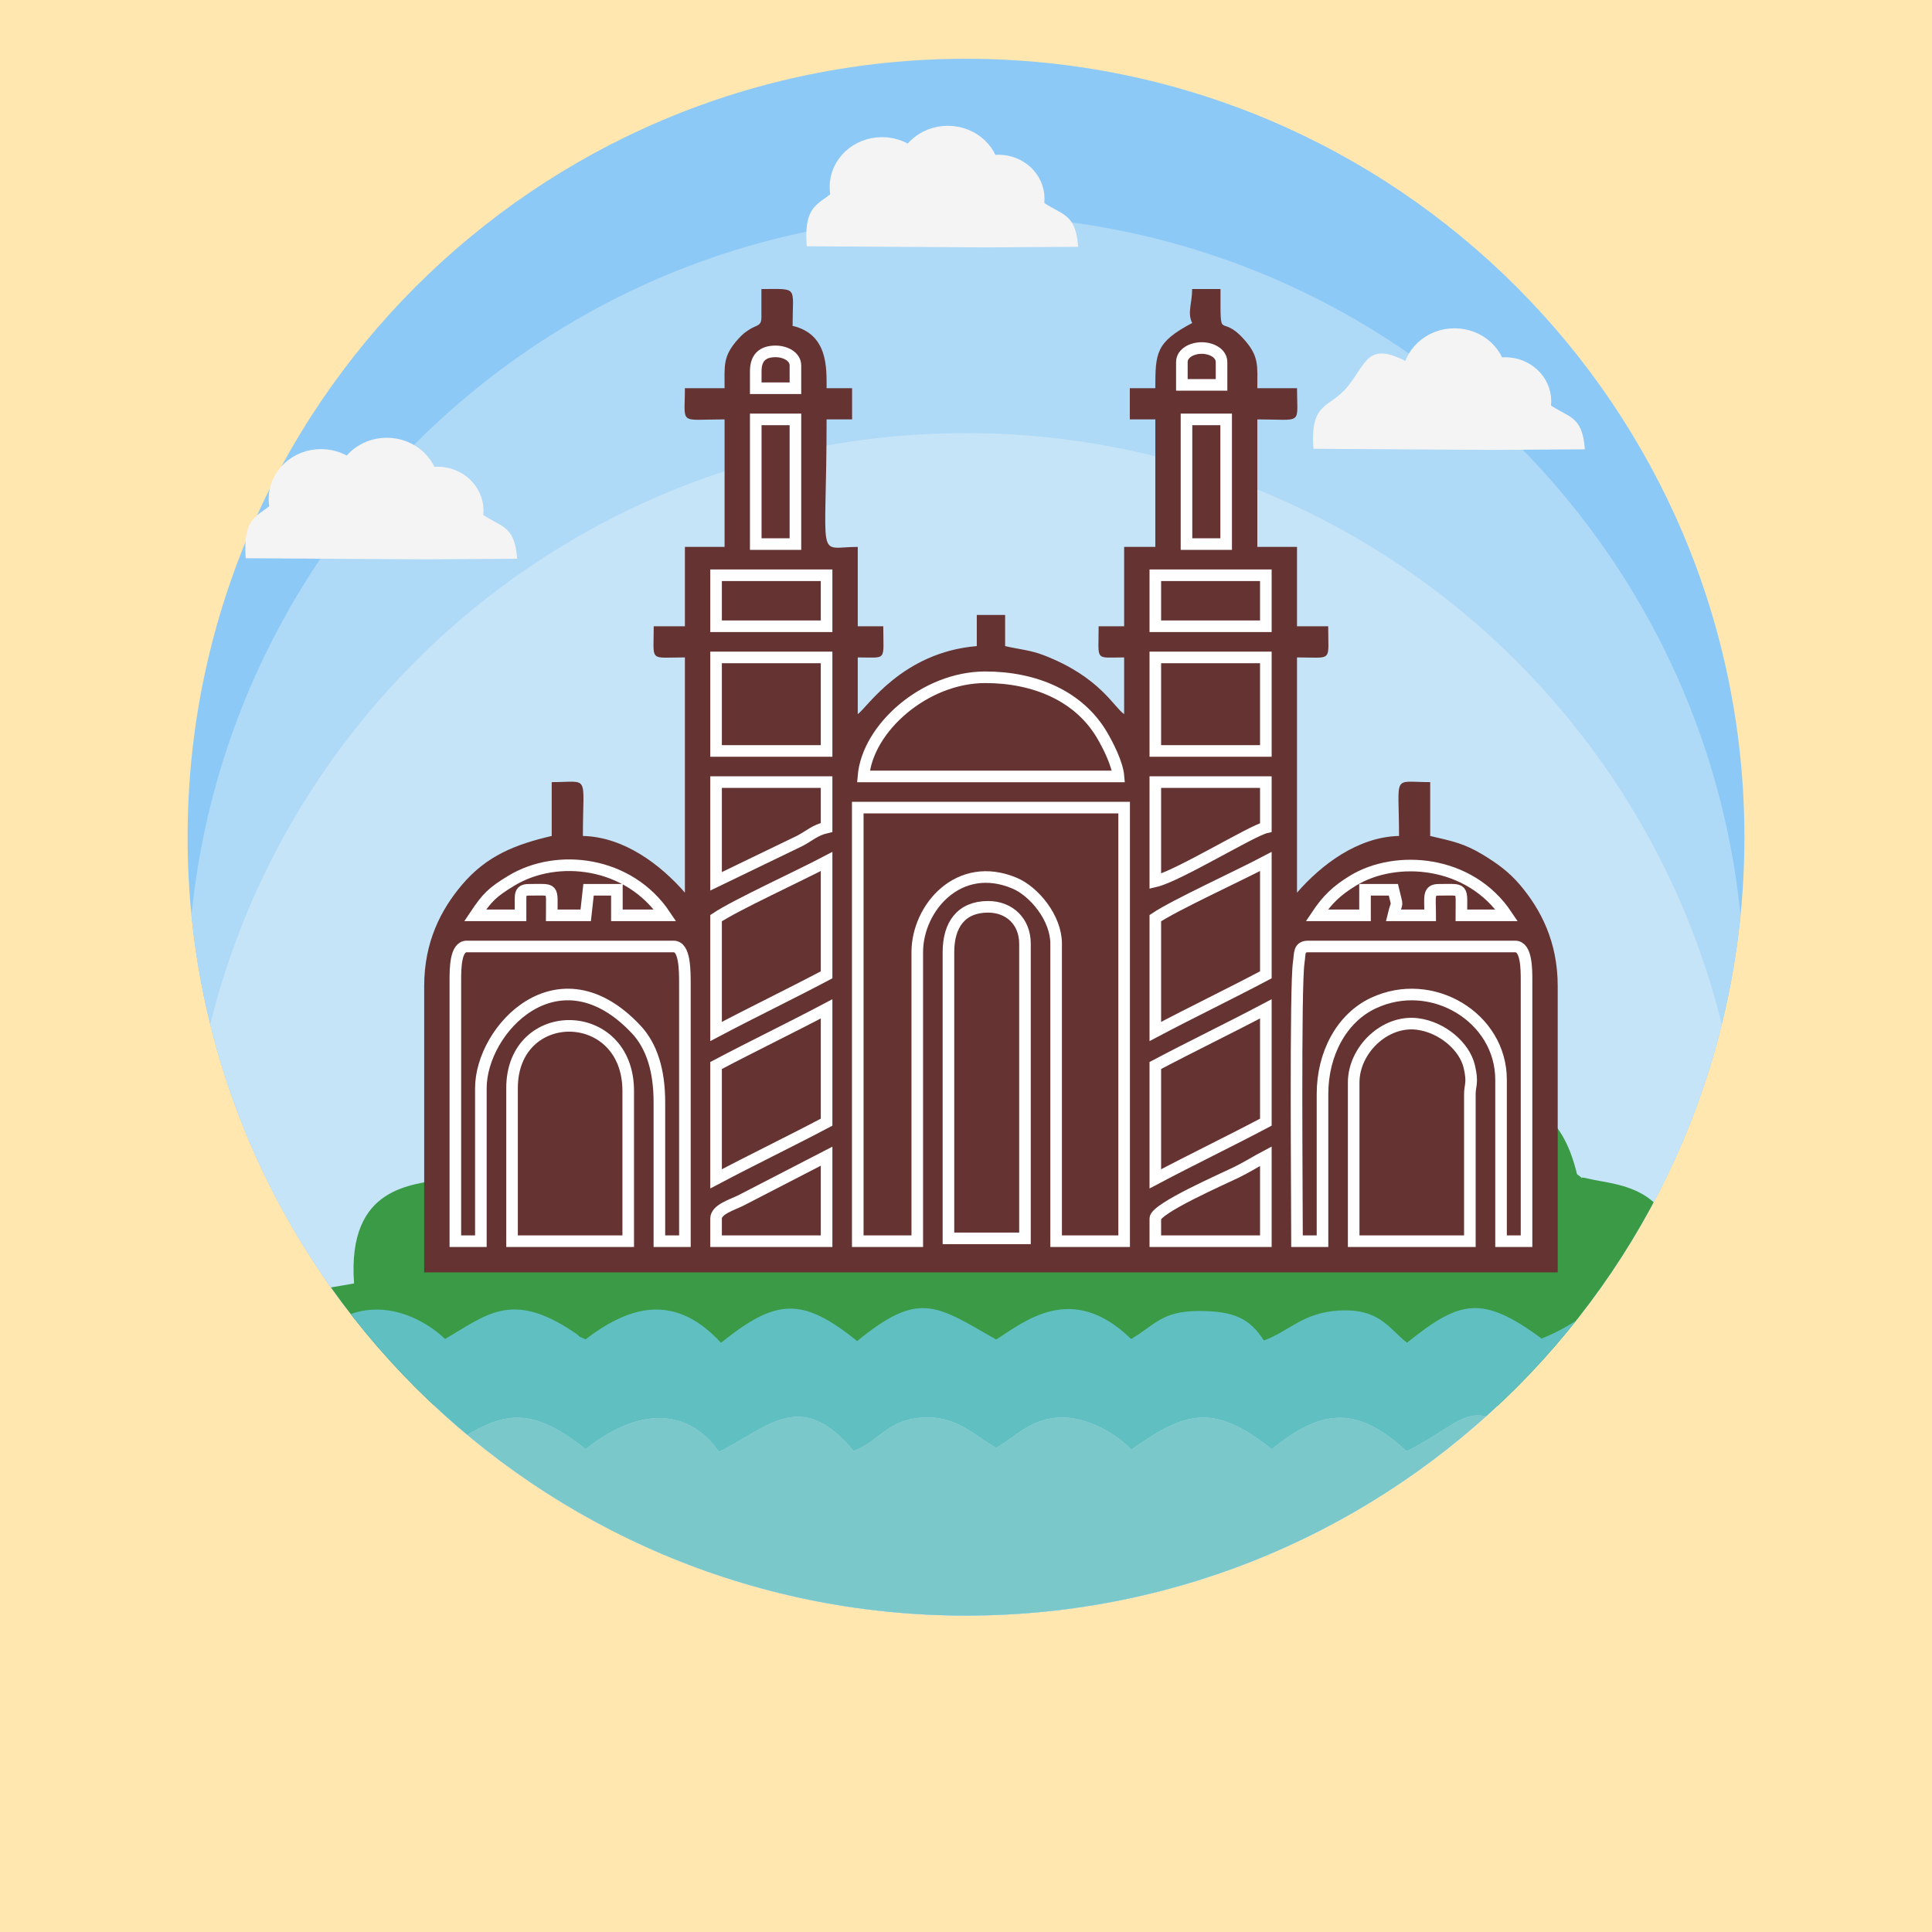
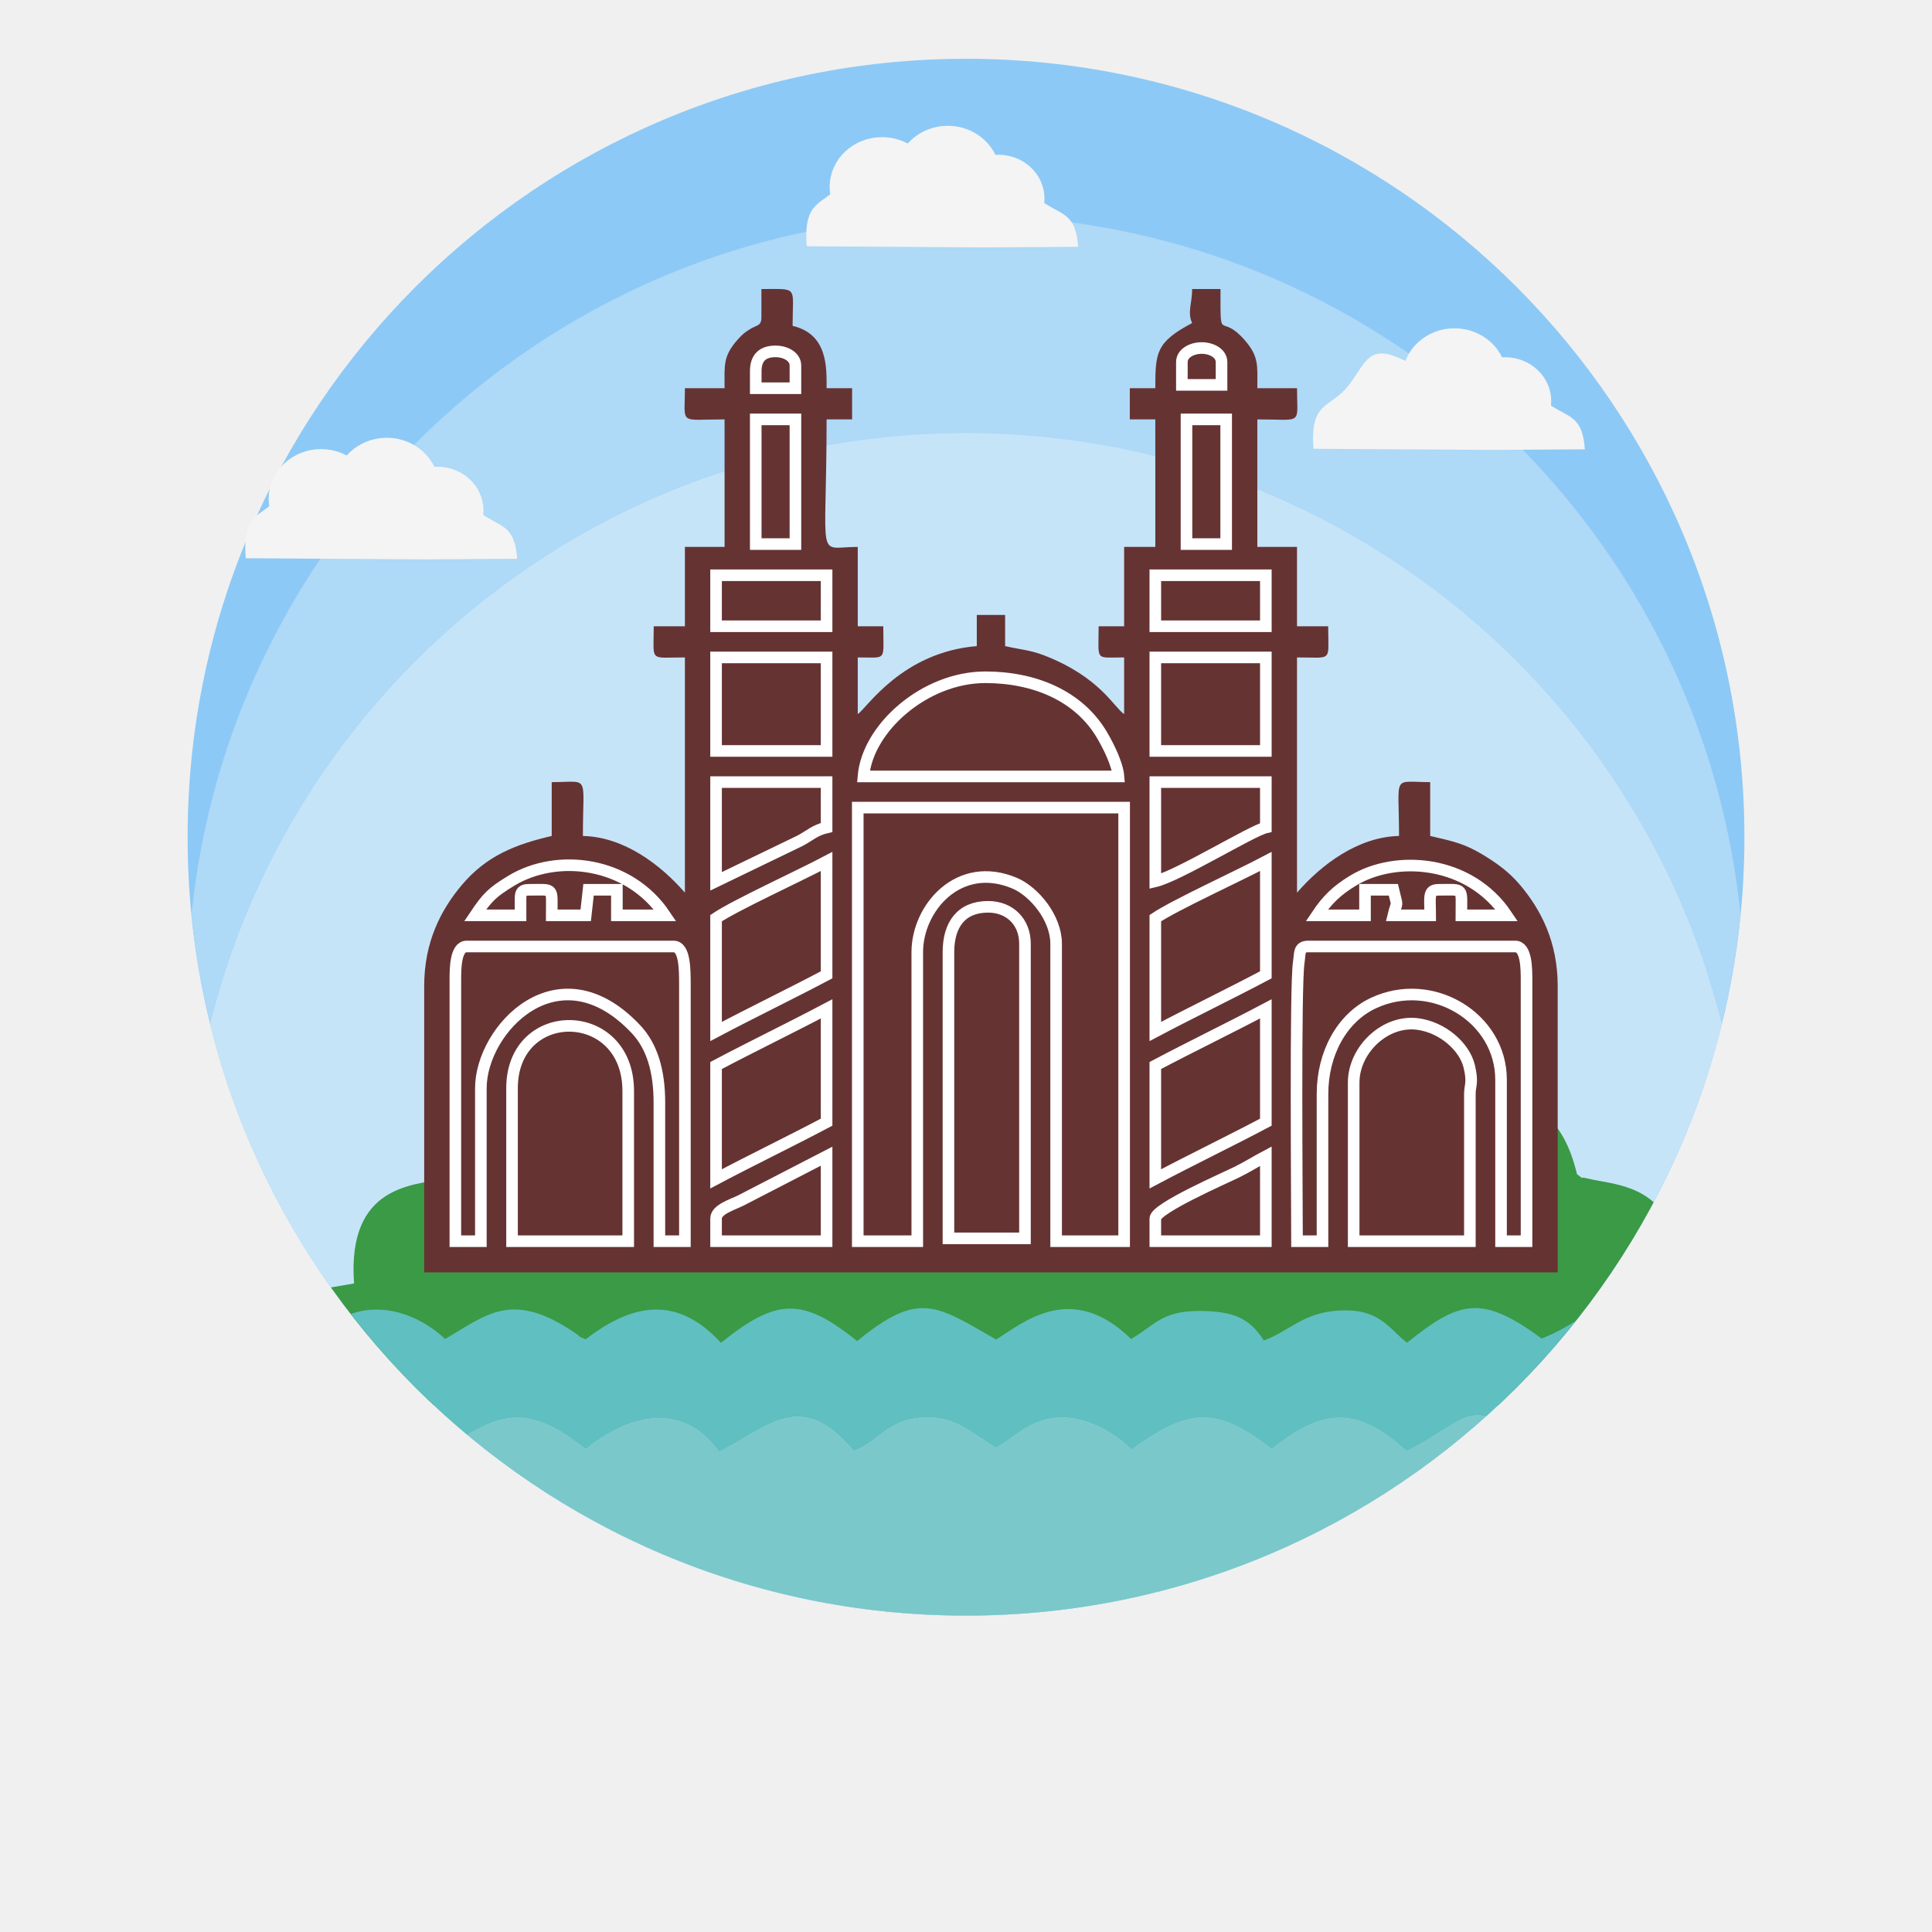
<svg xmlns="http://www.w3.org/2000/svg" xml:space="preserve" width="12.7mm" height="12.7mm" version="1.1" style="shape-rendering:geometricPrecision; text-rendering:geometricPrecision; image-rendering:optimizeQuality; fill-rule:evenodd; clip-rule:evenodd" viewBox="0 0 1270 1270">
  <defs>
    <style type="text/css">
   
    .str0 {stroke:#F4F4F4;stroke-width:20;stroke-miterlimit:22.926}
    .str1 {stroke:white;stroke-width:7.62;stroke-miterlimit:22.926}
    .fil0 {fill:none}
-     .fil5 {fill:#3A9A46}
-     .fil8 {fill:#60BFC0}
-     .fil10 {fill:#663333}
-     .fil6 {fill:#7AC8C9}
-     .fil2 {fill:#8DC9F6}
-     .fil7 {fill:#9DD8D9}
-     .fil3 {fill:#AED9F7}
-     .fil4 {fill:#C6E4F8}
-     .fil9 {fill:#F4F4F4}
-     .fil1 {fill:#FFE7AF}
+     .fil4 {fill:#3A9A46}
+     .fil7 {fill:#60BFC0}
+     .fil9 {fill:#663333}
+     .fil5 {fill:#7AC8C9}
+     .fil1 {fill:#8DC9F6}
+     .fil6 {fill:#9DD8D9}
+     .fil2 {fill:#AED9F7}
+     .fil3 {fill:#C6E4F8}
+     .fil8 {fill:#F4F4F4}
   
  </style>
    <clipPath id="id0">
      <path d="M635 38.64c282.6,0 511.69,229.09 511.69,511.69 0,282.59 -229.09,511.68 -511.69,511.68 -282.59,0 -511.68,-229.09 -511.68,-511.68 0,-282.6 229.09,-511.69 511.68,-511.69z" />
    </clipPath>
  </defs>
  <g id="Layer_x0020_1">
    <rect class="fil0" width="1270" height="1270" />
-     <rect class="fil1" width="1270" height="1270" />
-     <path class="fil2" d="M635 38.64c282.6,0 511.69,229.09 511.69,511.69 0,282.59 -229.09,511.68 -511.69,511.68 -282.59,0 -511.68,-229.09 -511.68,-511.68 0,-282.6 229.09,-511.69 511.68,-511.69z" />
+     <rect class="fil0" width="1270" height="1270" />
+     <path class="fil1" d="M635 38.64c282.6,0 511.69,229.09 511.69,511.69 0,282.59 -229.09,511.68 -511.69,511.68 -282.59,0 -511.68,-229.09 -511.68,-511.68 0,-282.6 229.09,-511.69 511.68,-511.69z" />
    <g style="clip-path:url(#id0)">
-       <g id="_2773561368320">
-         <circle class="fil3" cx="635" cy="653.22" r="511.69" />
-         <circle class="fil4" cx="635" cy="796.4" r="511.69" />
-         <path class="fil5" d="M367.89 722.94c-42.61,-5.86 -61.01,14.52 -69.26,48.91 -7.84,5.52 2.68,0.37 -7.9,3.04 -17.76,4.47 -62.77,3.32 -57.99,68.78l-32.56 5.62 34.84 74.13 152.76 0.58c15.03,-52.15 39.42,-38.38 96.3,-39.54l0.76 -162.46c-40.89,-23.99 -62.5,-21.3 -89.15,17.1 -8.28,-3.37 -16.47,-10.39 -27.8,-16.16z" />
-         <path class="fil5" d="M967.38 722.94c42.61,-5.86 61.01,14.52 69.26,48.91 7.84,5.52 -2.68,0.37 7.9,3.04 17.76,4.47 62.77,3.32 57.99,68.78l32.56 5.62 -34.84 74.13 -152.76 0.58c-15.03,-52.15 -39.42,-38.38 -96.3,-39.54l-0.76 -162.46c40.89,-23.99 62.5,-21.3 89.15,17.1 8.28,-3.37 16.47,-10.39 27.8,-16.16z" />
-         <path class="fil6" d="M44.93 938.57c10.35,22.15 152.67,128.11 186.63,141.17 25.25,-18.93 60.79,8.75 62.23,15.44 24.39,-29.73 63.05,-26.52 91.17,-2.39 46.95,-40.3 79.47,-6.11 92.41,0.27 48.74,-44.25 83.46,-1.82 88.72,1.47 42.49,-30.35 47.08,-27.98 88.72,-1.79 56.9,-42.13 89.23,-1.04 89.97,2.44 24.49,-29.85 62.78,-26.75 91.17,-2.39 14.83,-12.73 21.13,-17.68 48.1,-18.1 26.15,-0.42 32.08,9.55 43.68,22.46 17.15,-23.38 57.43,-38.21 84.84,-3.16 10.85,-5.13 48.07,-43.33 93.23,-1.25 20.55,-15.22 22.03,-19.17 57.93,-18.8l-8.78 16.78c37.66,-12.6 188.97,-125.39 206.19,-152.65 -30.41,-15.68 -55.09,0.41 -73.27,15.55 -37.21,-30.17 -55.47,-27.52 -93.22,-0.67 -8.8,-9.67 -24.47,-20.07 -44.69,-20.88 -21.28,-0.84 -31.66,13.01 -44.16,19.6 -56.05,-29.27 -39.48,-27.69 -91.95,1.28 -50.07,-38.24 -45.69,-20.82 -89.18,1.01 -33.47,-30.77 -56.36,-27.4 -88.65,-1.32 -37.92,-30.08 -56.24,-25.38 -92.37,0.31 -7.87,-8.66 -26.44,-20.81 -44.47,-21.14 -21.44,-0.4 -31.76,13.21 -44.37,19.86 -14.98,-8.34 -25.73,-21.01 -47.9,-19.84 -23.89,1.25 -28.83,15.65 -45.73,21.98 -34.31,-41.15 -55.33,-16.43 -88.43,0.59 -23.33,-32.69 -58.01,-25.76 -87.72,-1.76 -37.56,-29.79 -56.16,-25.44 -92.37,0.31 -7.2,-7.91 -27.1,-21.09 -44.32,-21.2 -21.62,-0.13 -31.74,13.15 -44.52,19.96 -16.69,-8.22 -45.82,-42.96 -87.01,3.07l-10.33 -7.24c-5.15,-3.99 0.4,-0.28 -6.27,-5.25 -4.84,-3.61 -10.7,-7.04 -16.94,-8.53 -14.27,-3.39 -27.69,1.37 -38.34,4.81z" />
-         <path class="fil7" d="M626.4 1205.05l152.98 -0.01 52.86 -6.87c39.49,-5.47 170.42,-35.68 196.4,-47.45l120.2 -54.21c4.41,-3.46 3.92,-3.49 6.11,-5.79l8.78 -16.78c-35.9,-0.37 -37.38,3.58 -57.93,18.8 -45.16,-42.08 -82.38,-3.88 -93.23,1.25 -27.41,-35.05 -67.69,-20.22 -84.84,3.16 -11.6,-12.91 -17.53,-22.88 -43.68,-22.46 -26.97,0.42 -33.27,5.37 -48.1,18.1 -28.39,-24.36 -66.68,-27.46 -91.17,2.39 -0.74,-3.48 -33.07,-44.57 -89.97,-2.44 -41.64,-26.19 -46.23,-28.56 -88.72,1.79 -5.26,-3.29 -39.98,-45.72 -88.72,-1.47 -12.94,-6.38 -45.46,-40.57 -92.41,-0.27 -28.12,-24.13 -66.78,-27.34 -91.17,2.39 -1.44,-6.69 -36.98,-34.37 -62.23,-15.44 25.54,25.06 151.65,73.18 178.68,81.43 84.47,25.77 119.74,30.69 203.74,40.38l12.42 3.5z" />
-         <path class="fil5" d="M592.72 714.45c42.61,-5.86 61.01,14.52 69.26,48.91 7.84,5.52 -2.68,0.37 7.9,3.04 17.76,4.47 62.77,3.32 57.99,68.78l32.56 5.62 -34.84 74.13 -152.76 0.58c-15.03,-52.15 -39.42,-38.38 -96.3,-39.54l-0.76 -162.46c40.89,-23.99 62.5,-21.3 89.15,17.1 8.28,-3.37 16.47,-10.39 27.8,-16.16z" />
-         <path class="fil5" d="M796.72 714.45c-42.61,-5.86 -61.01,14.52 -69.26,48.91 -7.84,5.52 2.68,0.37 -7.9,3.04 -17.76,4.47 -62.77,3.32 -57.99,68.78l-32.56 5.62 34.84 74.13 152.76 0.58c15.03,-52.15 39.42,-38.38 96.3,-39.54l0.76 -162.46c-40.89,-23.99 -62.5,-21.3 -89.15,17.1 -8.28,-3.37 -16.47,-10.39 -27.8,-16.16z" />
-         <path class="fil8" d="M44.93 938.57c10.65,-3.44 24.07,-8.2 38.34,-4.81 6.24,1.49 12.1,4.92 16.94,8.53 6.67,4.97 1.12,1.26 6.27,5.25l10.33 7.24c41.19,-46.03 70.32,-11.29 87.01,-3.07 12.78,-6.81 22.9,-20.09 44.52,-19.96 17.22,0.11 37.12,13.29 44.32,21.2 36.21,-25.75 54.81,-30.1 92.37,-0.31 29.71,-24 64.39,-30.93 87.72,1.76 33.1,-17.02 54.12,-41.74 88.43,-0.59 16.9,-6.33 21.84,-20.73 45.73,-21.98 22.17,-1.17 32.92,11.5 47.9,19.84 12.61,-6.65 22.93,-20.26 44.37,-19.86 18.03,0.33 36.6,12.48 44.47,21.14 36.13,-25.69 54.45,-30.39 92.37,-0.31 32.29,-26.08 55.18,-29.45 88.65,1.32 43.49,-21.83 39.11,-39.25 89.18,-1.01 52.47,-28.97 35.9,-30.55 91.95,-1.28 12.5,-6.59 22.88,-20.44 44.16,-19.6 20.22,0.81 35.89,11.21 44.69,20.88 37.75,-26.85 56.01,-29.5 93.22,0.67 18.18,-15.14 42.86,-31.23 73.27,-15.55 13.69,-10.44 61.98,-59.25 70.52,-76.46 -23.42,-1.22 -28.4,-0.45 -44.03,11.49 -7.12,5.44 0.11,2.66 -11.97,8.3 -13.12,-7.88 -22.86,-22.65 -47.82,-20.01 -21.22,2.25 -29.89,13.01 -41.15,21.25 -15.15,-12.17 -19.33,-20.84 -44.13,-20.81 -29.51,0.04 -29.77,7.8 -48.04,18.35 -38.42,-37.6 -69.46,-11.54 -88.72,0.34 -61.31,-36.49 -51.95,-16.7 -92.41,-0.63 -39.54,-29.19 -54.01,-24.9 -88.51,2.75 -12.42,-9.84 -18.07,-22.54 -44.47,-21.16 -24.02,1.25 -32.81,13.64 -49.64,19.67 -9.19,-14.46 -19.75,-19.42 -42.78,-19.38 -24.62,0.05 -29.07,9.52 -44.46,18.41 -39.3,-38.47 -71.07,-10.54 -88.72,0.34 -39.63,-22.62 -50.52,-32.39 -91.37,1.02 -36.36,-29.33 -53.3,-27.89 -89.51,1.14 -28.17,-30.67 -57.21,-26.82 -88.97,-2.26 -7.58,-3.38 -1.2,-0.34 -7.26,-4.44 -41.49,-28.08 -57.86,-11.56 -85.16,4.2 -9.11,-8.91 -25.93,-19.18 -44.35,-19.33 -22.14,-0.18 -32.03,12.06 -44.37,19.67 -12.28,-5.65 -44.18,-44.08 -89.08,2.41 -8.35,-5.77 -29.68,-35.29 -71.19,-15.25l-20.87 12.84c-15.36,-11.99 -21.82,-17.86 -49.13,-18.15 14.09,21.3 53.33,62.16 71.38,76.2z" />
+       <g id="_1770667410064">
+         <circle class="fil2" cx="635" cy="653.22" r="511.69" />
+         <circle class="fil3" cx="635" cy="796.4" r="511.69" />
+         <path class="fil4" d="M367.89 722.94c-42.61,-5.86 -61.01,14.52 -69.26,48.91 -7.84,5.52 2.68,0.37 -7.9,3.04 -17.76,4.47 -62.77,3.32 -57.99,68.78l-32.56 5.62 34.84 74.13 152.76 0.58c15.03,-52.15 39.42,-38.38 96.3,-39.54l0.76 -162.46c-40.89,-23.99 -62.5,-21.3 -89.15,17.1 -8.28,-3.37 -16.47,-10.39 -27.8,-16.16z" />
+         <path class="fil4" d="M967.38 722.94c42.61,-5.86 61.01,14.52 69.26,48.91 7.84,5.52 -2.68,0.37 7.9,3.04 17.76,4.47 62.77,3.32 57.99,68.78l32.56 5.62 -34.84 74.13 -152.76 0.58c-15.03,-52.15 -39.42,-38.38 -96.3,-39.54l-0.76 -162.46c40.89,-23.99 62.5,-21.3 89.15,17.1 8.28,-3.37 16.47,-10.39 27.8,-16.16z" />
+         <path class="fil5" d="M44.93 938.57c10.35,22.15 152.67,128.11 186.63,141.17 25.25,-18.93 60.79,8.75 62.23,15.44 24.39,-29.73 63.05,-26.52 91.17,-2.39 46.95,-40.3 79.47,-6.11 92.41,0.27 48.74,-44.25 83.46,-1.82 88.72,1.47 42.49,-30.35 47.08,-27.98 88.72,-1.79 56.9,-42.13 89.23,-1.04 89.97,2.44 24.49,-29.85 62.78,-26.75 91.17,-2.39 14.83,-12.73 21.13,-17.68 48.1,-18.1 26.15,-0.42 32.08,9.55 43.68,22.46 17.15,-23.38 57.43,-38.21 84.84,-3.16 10.85,-5.13 48.07,-43.33 93.23,-1.25 20.55,-15.22 22.03,-19.17 57.93,-18.8l-8.78 16.78c37.66,-12.6 188.97,-125.39 206.19,-152.65 -30.41,-15.68 -55.09,0.41 -73.27,15.55 -37.21,-30.17 -55.47,-27.52 -93.22,-0.67 -8.8,-9.67 -24.47,-20.07 -44.69,-20.88 -21.28,-0.84 -31.66,13.01 -44.16,19.6 -56.05,-29.27 -39.48,-27.69 -91.95,1.28 -50.07,-38.24 -45.69,-20.82 -89.18,1.01 -33.47,-30.77 -56.36,-27.4 -88.65,-1.32 -37.92,-30.08 -56.24,-25.38 -92.37,0.31 -7.87,-8.66 -26.44,-20.81 -44.47,-21.14 -21.44,-0.4 -31.76,13.21 -44.37,19.86 -14.98,-8.34 -25.73,-21.01 -47.9,-19.84 -23.89,1.25 -28.83,15.65 -45.73,21.98 -34.31,-41.15 -55.33,-16.43 -88.43,0.59 -23.33,-32.69 -58.01,-25.76 -87.72,-1.76 -37.56,-29.79 -56.16,-25.44 -92.37,0.31 -7.2,-7.91 -27.1,-21.09 -44.32,-21.2 -21.62,-0.13 -31.74,13.15 -44.52,19.96 -16.69,-8.22 -45.82,-42.96 -87.01,3.07l-10.33 -7.24c-5.15,-3.99 0.4,-0.28 -6.27,-5.25 -4.84,-3.61 -10.7,-7.04 -16.94,-8.53 -14.27,-3.39 -27.69,1.37 -38.34,4.81z" />
+         <path class="fil6" d="M626.4 1205.05l152.98 -0.01 52.86 -6.87c39.49,-5.47 170.42,-35.68 196.4,-47.45l120.2 -54.21c4.41,-3.46 3.92,-3.49 6.11,-5.79l8.78 -16.78c-35.9,-0.37 -37.38,3.58 -57.93,18.8 -45.16,-42.08 -82.38,-3.88 -93.23,1.25 -27.41,-35.05 -67.69,-20.22 -84.84,3.16 -11.6,-12.91 -17.53,-22.88 -43.68,-22.46 -26.97,0.42 -33.27,5.37 -48.1,18.1 -28.39,-24.36 -66.68,-27.46 -91.17,2.39 -0.74,-3.48 -33.07,-44.57 -89.97,-2.44 -41.64,-26.19 -46.23,-28.56 -88.72,1.79 -5.26,-3.29 -39.98,-45.72 -88.72,-1.47 -12.94,-6.38 -45.46,-40.57 -92.41,-0.27 -28.12,-24.13 -66.78,-27.34 -91.17,2.39 -1.44,-6.69 -36.98,-34.37 -62.23,-15.44 25.54,25.06 151.65,73.18 178.68,81.43 84.47,25.77 119.74,30.69 203.74,40.38l12.42 3.5z" />
+         <path class="fil4" d="M592.72 714.45c42.61,-5.86 61.01,14.52 69.26,48.91 7.84,5.52 -2.68,0.37 7.9,3.04 17.76,4.47 62.77,3.32 57.99,68.78l32.56 5.62 -34.84 74.13 -152.76 0.58c-15.03,-52.15 -39.42,-38.38 -96.3,-39.54l-0.76 -162.46c40.89,-23.99 62.5,-21.3 89.15,17.1 8.28,-3.37 16.47,-10.39 27.8,-16.16z" />
+         <path class="fil4" d="M796.72 714.45c-42.61,-5.86 -61.01,14.52 -69.26,48.91 -7.84,5.52 2.68,0.37 -7.9,3.04 -17.76,4.47 -62.77,3.32 -57.99,68.78l-32.56 5.62 34.84 74.13 152.76 0.58c15.03,-52.15 39.42,-38.38 96.3,-39.54l0.76 -162.46c-40.89,-23.99 -62.5,-21.3 -89.15,17.1 -8.28,-3.37 -16.47,-10.39 -27.8,-16.16z" />
+         <path class="fil7" d="M44.93 938.57c10.65,-3.44 24.07,-8.2 38.34,-4.81 6.24,1.49 12.1,4.92 16.94,8.53 6.67,4.97 1.12,1.26 6.27,5.25l10.33 7.24c41.19,-46.03 70.32,-11.29 87.01,-3.07 12.78,-6.81 22.9,-20.09 44.52,-19.96 17.22,0.11 37.12,13.29 44.32,21.2 36.21,-25.75 54.81,-30.1 92.37,-0.31 29.71,-24 64.39,-30.93 87.72,1.76 33.1,-17.02 54.12,-41.74 88.43,-0.59 16.9,-6.33 21.84,-20.73 45.73,-21.98 22.17,-1.17 32.92,11.5 47.9,19.84 12.61,-6.65 22.93,-20.26 44.37,-19.86 18.03,0.33 36.6,12.48 44.47,21.14 36.13,-25.69 54.45,-30.39 92.37,-0.31 32.29,-26.08 55.18,-29.45 88.65,1.32 43.49,-21.83 39.11,-39.25 89.18,-1.01 52.47,-28.97 35.9,-30.55 91.95,-1.28 12.5,-6.59 22.88,-20.44 44.16,-19.6 20.22,0.81 35.89,11.21 44.69,20.88 37.75,-26.85 56.01,-29.5 93.22,0.67 18.18,-15.14 42.86,-31.23 73.27,-15.55 13.69,-10.44 61.98,-59.25 70.52,-76.46 -23.42,-1.22 -28.4,-0.45 -44.03,11.49 -7.12,5.44 0.11,2.66 -11.97,8.3 -13.12,-7.88 -22.86,-22.65 -47.82,-20.01 -21.22,2.25 -29.89,13.01 -41.15,21.25 -15.15,-12.17 -19.33,-20.84 -44.13,-20.81 -29.51,0.04 -29.77,7.8 -48.04,18.35 -38.42,-37.6 -69.46,-11.54 -88.72,0.34 -61.31,-36.49 -51.95,-16.7 -92.41,-0.63 -39.54,-29.19 -54.01,-24.9 -88.51,2.75 -12.42,-9.84 -18.07,-22.54 -44.47,-21.16 -24.02,1.25 -32.81,13.64 -49.64,19.67 -9.19,-14.46 -19.75,-19.42 -42.78,-19.38 -24.62,0.05 -29.07,9.52 -44.46,18.41 -39.3,-38.47 -71.07,-10.54 -88.72,0.34 -39.63,-22.62 -50.52,-32.39 -91.37,1.02 -36.36,-29.33 -53.3,-27.89 -89.51,1.14 -28.17,-30.67 -57.21,-26.82 -88.97,-2.26 -7.58,-3.38 -1.2,-0.34 -7.26,-4.44 -41.49,-28.08 -57.86,-11.56 -85.16,4.2 -9.11,-8.91 -25.93,-19.18 -44.35,-19.33 -22.14,-0.18 -32.03,12.06 -44.37,19.67 -12.28,-5.65 -44.18,-44.08 -89.08,2.41 -8.35,-5.77 -29.68,-35.29 -71.19,-15.25l-20.87 12.84c-15.36,-11.99 -21.82,-17.86 -49.13,-18.15 14.09,21.3 53.33,62.16 71.38,76.2z" />
      </g>
    </g>
    <path class="fil0" d="M635 38.64c282.6,0 511.69,229.09 511.69,511.69 0,282.59 -229.09,511.68 -511.69,511.68 -282.59,0 -511.68,-229.09 -511.68,-511.68 0,-282.6 229.09,-511.69 511.68,-511.69z" />
-     <path class="fil9" d="M930.18 231.44c-0.09,0.14 -2.81,5.39 -4.28,6.93 -27.08,-14.69 -27.43,0.27 -40.17,15.89 -11.57,14.18 -24.73,9.53 -22.33,40.75l117.57 0.73 60.84 -0.38c-1.65,-22.97 -11.03,-20.46 -24.52,-30.33 -14.56,-10.63 -7.01,-20.06 -38.23,-14.6 -11.11,-27.67 -22.27,-22.15 -48.88,-18.99z" />
+     <path class="fil8" d="M930.18 231.44c-0.09,0.14 -2.81,5.39 -4.28,6.93 -27.08,-14.69 -27.43,0.27 -40.17,15.89 -11.57,14.18 -24.73,9.53 -22.33,40.75l117.57 0.73 60.84 -0.38c-1.65,-22.97 -11.03,-20.46 -24.52,-30.33 -14.56,-10.63 -7.01,-20.06 -38.23,-14.6 -11.11,-27.67 -22.27,-22.15 -48.88,-18.99z" />
    <ellipse class="fil0 str0" cx="956.12" cy="248.56" rx="24.42" ry="22.75" />
    <ellipse class="fil0 str0" cx="989.43" cy="263.72" rx="20.27" ry="18.88" />
-     <g id="_2773561132704">
-       <path class="fil9" d="M597.09 98.33c-0.08,0.13 -2.8,5.38 -4.27,6.92 -27.09,-14.69 -27.43,0.27 -40.18,15.89 -11.56,14.18 -24.72,9.53 -22.32,40.75l117.57 0.73 60.84 -0.38c-1.66,-22.97 -11.03,-20.46 -24.53,-30.33 -14.56,-10.63 -7.01,-20.06 -38.23,-14.6 -11.11,-27.67 -22.26,-22.15 -48.88,-18.98z" />
+     <g id="_1770665983056">
+       <path class="fil8" d="M597.09 98.33c-0.08,0.13 -2.8,5.38 -4.27,6.92 -27.09,-14.69 -27.43,0.27 -40.18,15.89 -11.56,14.18 -24.72,9.53 -22.32,40.75l117.57 0.73 60.84 -0.38c-1.66,-22.97 -11.03,-20.46 -24.53,-30.33 -14.56,-10.63 -7.01,-20.06 -38.23,-14.6 -11.11,-27.67 -22.26,-22.15 -48.88,-18.98z" />
      <ellipse class="fil0 str0" cx="623.04" cy="115.44" rx="24.42" ry="22.75" />
      <ellipse class="fil0 str0" cx="579.79" cy="122.9" rx="24.42" ry="22.75" />
      <ellipse class="fil0 str0" cx="656.34" cy="130.6" rx="20.27" ry="18.88" />
    </g>
-     <path class="fil9" d="M228.32 303.39c-0.09,0.13 -2.8,5.38 -4.27,6.92 -27.09,-14.68 -27.44,0.28 -40.18,15.9 -11.57,14.18 -24.72,9.52 -22.32,40.74l117.57 0.73 60.84 -0.38c-1.66,-22.96 -11.03,-20.46 -24.53,-30.32 -14.56,-10.64 -7.01,-20.07 -38.23,-14.6 -11.11,-27.67 -22.26,-22.16 -48.88,-18.99z" />
+     <path class="fil8" d="M228.32 303.39c-0.09,0.13 -2.8,5.38 -4.27,6.92 -27.09,-14.68 -27.44,0.28 -40.18,15.9 -11.57,14.18 -24.72,9.52 -22.32,40.74l117.57 0.73 60.84 -0.38c-1.66,-22.96 -11.03,-20.46 -24.53,-30.32 -14.56,-10.64 -7.01,-20.07 -38.23,-14.6 -11.11,-27.67 -22.26,-22.16 -48.88,-18.99z" />
    <ellipse class="fil0 str0" cx="254.26" cy="320.51" rx="24.42" ry="22.75" />
    <ellipse class="fil0 str0" cx="211.02" cy="327.97" rx="24.42" ry="22.75" />
    <ellipse class="fil0 str0" cx="287.57" cy="335.66" rx="20.27" ry="18.88" />
-     <path class="fil10" d="M500.51 208.63c0,5.82 -3.13,4.99 -7.29,7.61 -3.57,2.25 -4.89,3.18 -8.12,6.78 -10.07,11.25 -8.8,17.33 -8.8,32.18l-26.08 0c0,24.6 -4.43,20.49 26.08,20.49l0 83.82 -26.08 0 0 52.16 -20.49 0c0,23.9 -3.41,20.49 20.49,20.49l0 154.62c-15.87,-18.26 -39.94,-36.65 -67.06,-37.26 0,-41.3 4.91,-35.39 -20.49,-35.39l0 35.39c-23.55,5.49 -42.71,12.81 -59.07,32.21 -13.69,16.22 -24.76,37.34 -24.76,66.52l0 188.14 745.12 0 0 -188.14c0,-29.18 -11.07,-50.3 -24.75,-66.52 -7.08,-8.39 -14.9,-14.12 -24.69,-20.02 -12.04,-7.25 -19.63,-8.75 -34.38,-12.19l0 -35.39c-25.4,0 -20.49,-5.91 -20.49,35.39 -27.13,0.61 -51.2,19 -67.06,37.26l0 -154.62c23.89,0 20.49,3.41 20.49,-20.49l-20.49 0 0 -52.16 -26.08 0 0 -83.82c30.5,0 26.08,4.11 26.08,-20.49l-26.08 0c0,-14.85 1.26,-20.93 -8.81,-32.18 -16.07,-17.95 -15.41,3.78 -15.41,-33.02l-18.63 0c0,9.35 -3.3,15.47 0,22.35 -23.77,12.58 -24.21,19.4 -24.21,42.85l-16.77 0 0 20.49 16.77 0 0 83.82 -20.5 0 0 52.16 -16.76 0c0,23.44 -2.85,20.49 16.76,20.49l0 37.26c-6.82,-4.57 -15.91,-24.4 -52.65,-38.63 -9.06,-3.51 -16.1,-3.87 -25.58,-6.08l0 -20.49 -18.63 0 0 20.49c-49.27,4.1 -72.21,40.67 -78.24,44.71l0 -37.26c19.61,0 16.77,2.95 16.77,-20.49l-16.77 0 0 -52.16c-27.87,0 -20.49,12.47 -20.49,-83.82l16.76 0 0 -20.49 -16.76 0c0,-13.24 0.98,-35.55 -22.35,-40.99 0,-26.46 4.23,-24.21 -20.5,-24.21l0 18.63z" />
-     <path class="fil10 str1" d="M496.79 244.02c0,-8.7 4.34,-13.04 13.04,-13.04 6.28,0 13.04,3.29 13.04,9.31l0 14.91 -26.08 0 0 -11.18z" />
-     <path class="fil10 str1" d="M776.9 238.08c0,-6.02 6.76,-9.31 13.04,-9.31 6.27,0 13.04,3.29 13.04,9.31l0 14.91 -26.08 0 0 -14.91z" />
-     <polygon class="fil10 str1" points="496.79,275.69 522.87,275.69 522.87,357.65 496.79,357.65 " />
-     <polygon class="fil10 str1" points="779.94,275.69 806.02,275.69 806.02,357.65 779.94,357.65 " />
-     <polygon class="fil10 str1" points="470.71,378.14 543.36,378.14 543.36,411.67 470.71,411.67 " />
-     <polygon class="fil10 str1" points="759.45,378.14 832.1,378.14 832.1,411.67 759.45,411.67 " />
-     <polygon class="fil10 str1" points="470.71,432.16 543.36,432.16 543.36,493.64 470.71,493.64 " />
-     <polygon class="fil10 str1" points="759.45,432.16 832.1,432.16 832.1,493.64 759.45,493.64 " />
-     <path class="fil10 str1" d="M647.68 445.2c32.42,0 61.8,12.22 77.02,38.48 3.82,6.6 9.83,18.34 10.53,26.72l-167.65 0c2.65,-31.91 40.4,-65.2 80.1,-65.2z" />
-     <path class="fil10 str1" d="M470.71 579.33l0 -65.2 72.65 0 0 29.8c-7.59,1.77 -10.88,5.2 -17.38,8.7l-55.27 26.7z" />
-     <path class="fil10 str1" d="M759.45 579.33l0 -65.2 72.65 0 0 29.8c-9.39,2.19 -57.78,31.93 -72.65,35.4z" />
-     <path class="fil10 str1" d="M602.97 625.9l0 190 -39.12 0 0 -285.01 175.1 0 0 285.01 -44.7 0 0 -195.59c0,-16.88 -14.42,-34.32 -27.31,-39.76 -36.63,-15.45 -63.97,16.24 -63.97,45.35z" />
-     <path class="fil10 str1" d="M342.18 590.5l0 11.18 -29.81 0c7.86,-11.74 11.2,-15.14 23.8,-22.77 30.21,-18.27 77.34,-12.58 101.01,22.77l-31.67 0 0 -16.77 -18.63 0 -1.86 16.77 -22.35 0c0,-18.84 2.08,-16.77 -14.91,-16.77 -4.29,0 -5.58,1.3 -5.58,5.59z" />
-     <path class="fil10 str1" d="M897.29 601.68l-31.66 0c6.79,-10.15 12.91,-16.17 23.78,-22.79 28.04,-17.07 76.56,-13.74 101.02,22.79l-29.8 0c0,-18.84 2.09,-16.77 -14.9,-16.77 -7.25,0 -5.59,4.78 -5.59,16.77l-24.22 0c2.55,-10.67 3.01,-3.86 0,-16.77l-18.63 0 0 16.77z" />
-     <path class="fil10 str1" d="M470.71 678.05l0 -74.51c12.96,-8.68 55.01,-27.92 72.65,-37.25l0 74.51c-24.1,12.75 -48.68,24.57 -72.65,37.25z" />
-     <path class="fil10 str1" d="M759.45 678.05l0 -74.51c12.96,-8.68 55.01,-27.92 72.65,-37.25l0 74.51c-24.07,12.73 -48.74,24.6 -72.65,37.25z" />
-     <path class="fil10 str1" d="M316.1 715.31l0 100.59 -16.77 0 0 -171.38c0,-7.86 0.04,-22.35 7.45,-22.35l135.99 0c7.54,0 7.45,15.34 7.45,26.08l0 167.65 -16.77 0 0 -91.27c0,-20.82 -4.93,-36.94 -15.33,-48.01 -50.97,-54.23 -102.02,-0.07 -102.02,38.69z" />
-     <path class="fil10 str1" d="M869.35 719.04l0 96.86 -16.76 0c0,-26.8 -1.24,-167.83 1.14,-183.27 0.93,-6.01 -0.18,-10.46 6.31,-10.46l135.98 0c7.42,0 7.45,14.49 7.45,22.35l0 171.38 -16.76 0 0 -106.18c0,-40.96 -45.5,-68.34 -83.89,-50.35 -21.05,9.86 -33.47,33.57 -33.47,59.67z" />
-     <path class="fil10 str1" d="M966.22 719.04l0 96.86 -76.38 0 0 -104.31c0,-21.39 20.54,-41.32 42.13,-38.45 16.22,2.16 30.69,14.75 33.82,27.78 2.63,10.92 0.43,12.5 0.43,18.12z" />
-     <path class="fil10 str1" d="M470.71 774.92l0 -74.51c24.15,-12.78 48.5,-24.48 72.65,-37.26l0 74.51c-24.03,12.72 -48.52,24.49 -72.65,37.26z" />
-     <path class="fil10 str1" d="M759.45 774.92l0 -74.51c24.15,-12.78 48.49,-24.48 72.65,-37.26l0 74.51c-24.08,12.74 -48.51,24.48 -72.65,37.26z" />
-     <path class="fil10 str1" d="M623.46 625.9c0,-18.09 8.45,-29.81 26.08,-29.81 14.02,0 24.22,9.73 24.22,24.22l0 193.73 -50.3 0 0 -188.14z" />
-     <path class="fil10 str1" d="M336.59 715.31c0,-55.19 76.37,-54.62 76.37,1.86l0 98.73 -76.37 0 0 -100.59z" />
-     <path class="fil10 str1" d="M470.71 801c0,-5.97 10.66,-9.08 16.14,-11.8l56.51 -29.18 0 55.88 -72.65 0 0 -14.9z" />
-     <path class="fil10 str1" d="M759.45 801c0,-6.7 45.45,-26.48 53.4,-30.42 7.75,-3.84 12.44,-6.96 19.25,-10.56l0 55.88 -72.65 0 0 -14.9z" />
+     <path class="fil9" d="M500.51 208.63c0,5.82 -3.13,4.99 -7.29,7.61 -3.57,2.25 -4.89,3.18 -8.12,6.78 -10.07,11.25 -8.8,17.33 -8.8,32.18l-26.08 0c0,24.6 -4.43,20.49 26.08,20.49l0 83.82 -26.08 0 0 52.16 -20.49 0c0,23.9 -3.41,20.49 20.49,20.49l0 154.62c-15.87,-18.26 -39.94,-36.65 -67.06,-37.26 0,-41.3 4.91,-35.39 -20.49,-35.39l0 35.39c-23.55,5.49 -42.71,12.81 -59.07,32.21 -13.69,16.22 -24.76,37.34 -24.76,66.52l0 188.14 745.12 0 0 -188.14c0,-29.18 -11.07,-50.3 -24.75,-66.52 -7.08,-8.39 -14.9,-14.12 -24.69,-20.02 -12.04,-7.25 -19.63,-8.75 -34.38,-12.19l0 -35.39c-25.4,0 -20.49,-5.91 -20.49,35.39 -27.13,0.61 -51.2,19 -67.06,37.26l0 -154.62c23.89,0 20.49,3.41 20.49,-20.49l-20.49 0 0 -52.16 -26.08 0 0 -83.82c30.5,0 26.08,4.11 26.08,-20.49l-26.08 0c0,-14.85 1.26,-20.93 -8.81,-32.18 -16.07,-17.95 -15.41,3.78 -15.41,-33.02l-18.63 0c0,9.35 -3.3,15.47 0,22.35 -23.77,12.58 -24.21,19.4 -24.21,42.85l-16.77 0 0 20.49 16.77 0 0 83.82 -20.5 0 0 52.16 -16.76 0c0,23.44 -2.85,20.49 16.76,20.49l0 37.26c-6.82,-4.57 -15.91,-24.4 -52.65,-38.63 -9.06,-3.51 -16.1,-3.87 -25.58,-6.08l0 -20.49 -18.63 0 0 20.49c-49.27,4.1 -72.21,40.67 -78.24,44.71l0 -37.26c19.61,0 16.77,2.95 16.77,-20.49l-16.77 0 0 -52.16c-27.87,0 -20.49,12.47 -20.49,-83.82l16.76 0 0 -20.49 -16.76 0c0,-13.24 0.98,-35.55 -22.35,-40.99 0,-26.46 4.23,-24.21 -20.5,-24.21l0 18.63z" />
+     <path class="fil9 str1" d="M496.79 244.02c0,-8.7 4.34,-13.04 13.04,-13.04 6.28,0 13.04,3.29 13.04,9.31l0 14.91 -26.08 0 0 -11.18z" />
+     <path class="fil9 str1" d="M776.9 238.08c0,-6.02 6.76,-9.31 13.04,-9.31 6.27,0 13.04,3.29 13.04,9.31l0 14.91 -26.08 0 0 -14.91z" />
+     <polygon class="fil9 str1" points="496.79,275.69 522.87,275.69 522.87,357.65 496.79,357.65 " />
+     <polygon class="fil9 str1" points="779.94,275.69 806.02,275.69 806.02,357.65 779.94,357.65 " />
+     <polygon class="fil9 str1" points="470.71,378.14 543.36,378.14 543.36,411.67 470.71,411.67 " />
+     <polygon class="fil9 str1" points="759.45,378.14 832.1,378.14 832.1,411.67 759.45,411.67 " />
+     <polygon class="fil9 str1" points="470.71,432.16 543.36,432.16 543.36,493.64 470.71,493.64 " />
+     <polygon class="fil9 str1" points="759.45,432.16 832.1,432.16 832.1,493.64 759.45,493.64 " />
+     <path class="fil9 str1" d="M647.68 445.2c32.42,0 61.8,12.22 77.02,38.48 3.82,6.6 9.83,18.34 10.53,26.72l-167.65 0c2.65,-31.91 40.4,-65.2 80.1,-65.2z" />
+     <path class="fil9 str1" d="M470.71 579.33l0 -65.2 72.65 0 0 29.8c-7.59,1.77 -10.88,5.2 -17.38,8.7l-55.27 26.7z" />
+     <path class="fil9 str1" d="M759.45 579.33l0 -65.2 72.65 0 0 29.8c-9.39,2.19 -57.78,31.93 -72.65,35.4z" />
+     <path class="fil9 str1" d="M602.97 625.9l0 190 -39.12 0 0 -285.01 175.1 0 0 285.01 -44.7 0 0 -195.59c0,-16.88 -14.42,-34.32 -27.31,-39.76 -36.63,-15.45 -63.97,16.24 -63.97,45.35z" />
+     <path class="fil9 str1" d="M342.18 590.5l0 11.18 -29.81 0c7.86,-11.74 11.2,-15.14 23.8,-22.77 30.21,-18.27 77.34,-12.58 101.01,22.77l-31.67 0 0 -16.77 -18.63 0 -1.86 16.77 -22.35 0c0,-18.84 2.08,-16.77 -14.91,-16.77 -4.29,0 -5.58,1.3 -5.58,5.59z" />
+     <path class="fil9 str1" d="M897.29 601.68l-31.66 0c6.79,-10.15 12.91,-16.17 23.78,-22.79 28.04,-17.07 76.56,-13.74 101.02,22.79l-29.8 0c0,-18.84 2.09,-16.77 -14.9,-16.77 -7.25,0 -5.59,4.78 -5.59,16.77l-24.22 0c2.55,-10.67 3.01,-3.86 0,-16.77l-18.63 0 0 16.77z" />
+     <path class="fil9 str1" d="M470.71 678.05l0 -74.51c12.96,-8.68 55.01,-27.92 72.65,-37.25l0 74.51c-24.1,12.75 -48.68,24.57 -72.65,37.25z" />
+     <path class="fil9 str1" d="M759.45 678.05l0 -74.51c12.96,-8.68 55.01,-27.92 72.65,-37.25l0 74.51c-24.07,12.73 -48.74,24.6 -72.65,37.25z" />
+     <path class="fil9 str1" d="M316.1 715.31l0 100.59 -16.77 0 0 -171.38c0,-7.86 0.04,-22.35 7.45,-22.35l135.99 0c7.54,0 7.45,15.34 7.45,26.08l0 167.65 -16.77 0 0 -91.27c0,-20.82 -4.93,-36.94 -15.33,-48.01 -50.97,-54.23 -102.02,-0.07 -102.02,38.69z" />
+     <path class="fil9 str1" d="M869.35 719.04l0 96.86 -16.76 0c0,-26.8 -1.24,-167.83 1.14,-183.27 0.93,-6.01 -0.18,-10.46 6.31,-10.46l135.98 0c7.42,0 7.45,14.49 7.45,22.35l0 171.38 -16.76 0 0 -106.18c0,-40.96 -45.5,-68.34 -83.89,-50.35 -21.05,9.86 -33.47,33.57 -33.47,59.67z" />
+     <path class="fil9 str1" d="M966.22 719.04l0 96.86 -76.38 0 0 -104.31c0,-21.39 20.54,-41.32 42.13,-38.45 16.22,2.16 30.69,14.75 33.82,27.78 2.63,10.92 0.43,12.5 0.43,18.12z" />
+     <path class="fil9 str1" d="M470.71 774.92l0 -74.51c24.15,-12.78 48.5,-24.48 72.65,-37.26l0 74.51c-24.03,12.72 -48.52,24.49 -72.65,37.26z" />
+     <path class="fil9 str1" d="M759.45 774.92l0 -74.51c24.15,-12.78 48.49,-24.48 72.65,-37.26l0 74.51c-24.08,12.74 -48.51,24.48 -72.65,37.26z" />
+     <path class="fil9 str1" d="M623.46 625.9c0,-18.09 8.45,-29.81 26.08,-29.81 14.02,0 24.22,9.73 24.22,24.22l0 193.73 -50.3 0 0 -188.14z" />
+     <path class="fil9 str1" d="M336.59 715.31c0,-55.19 76.37,-54.62 76.37,1.86l0 98.73 -76.37 0 0 -100.59z" />
+     <path class="fil9 str1" d="M470.71 801c0,-5.97 10.66,-9.08 16.14,-11.8l56.51 -29.18 0 55.88 -72.65 0 0 -14.9z" />
+     <path class="fil9 str1" d="M759.45 801c0,-6.7 45.45,-26.48 53.4,-30.42 7.75,-3.84 12.44,-6.96 19.25,-10.56l0 55.88 -72.65 0 0 -14.9z" />
  </g>
</svg>
